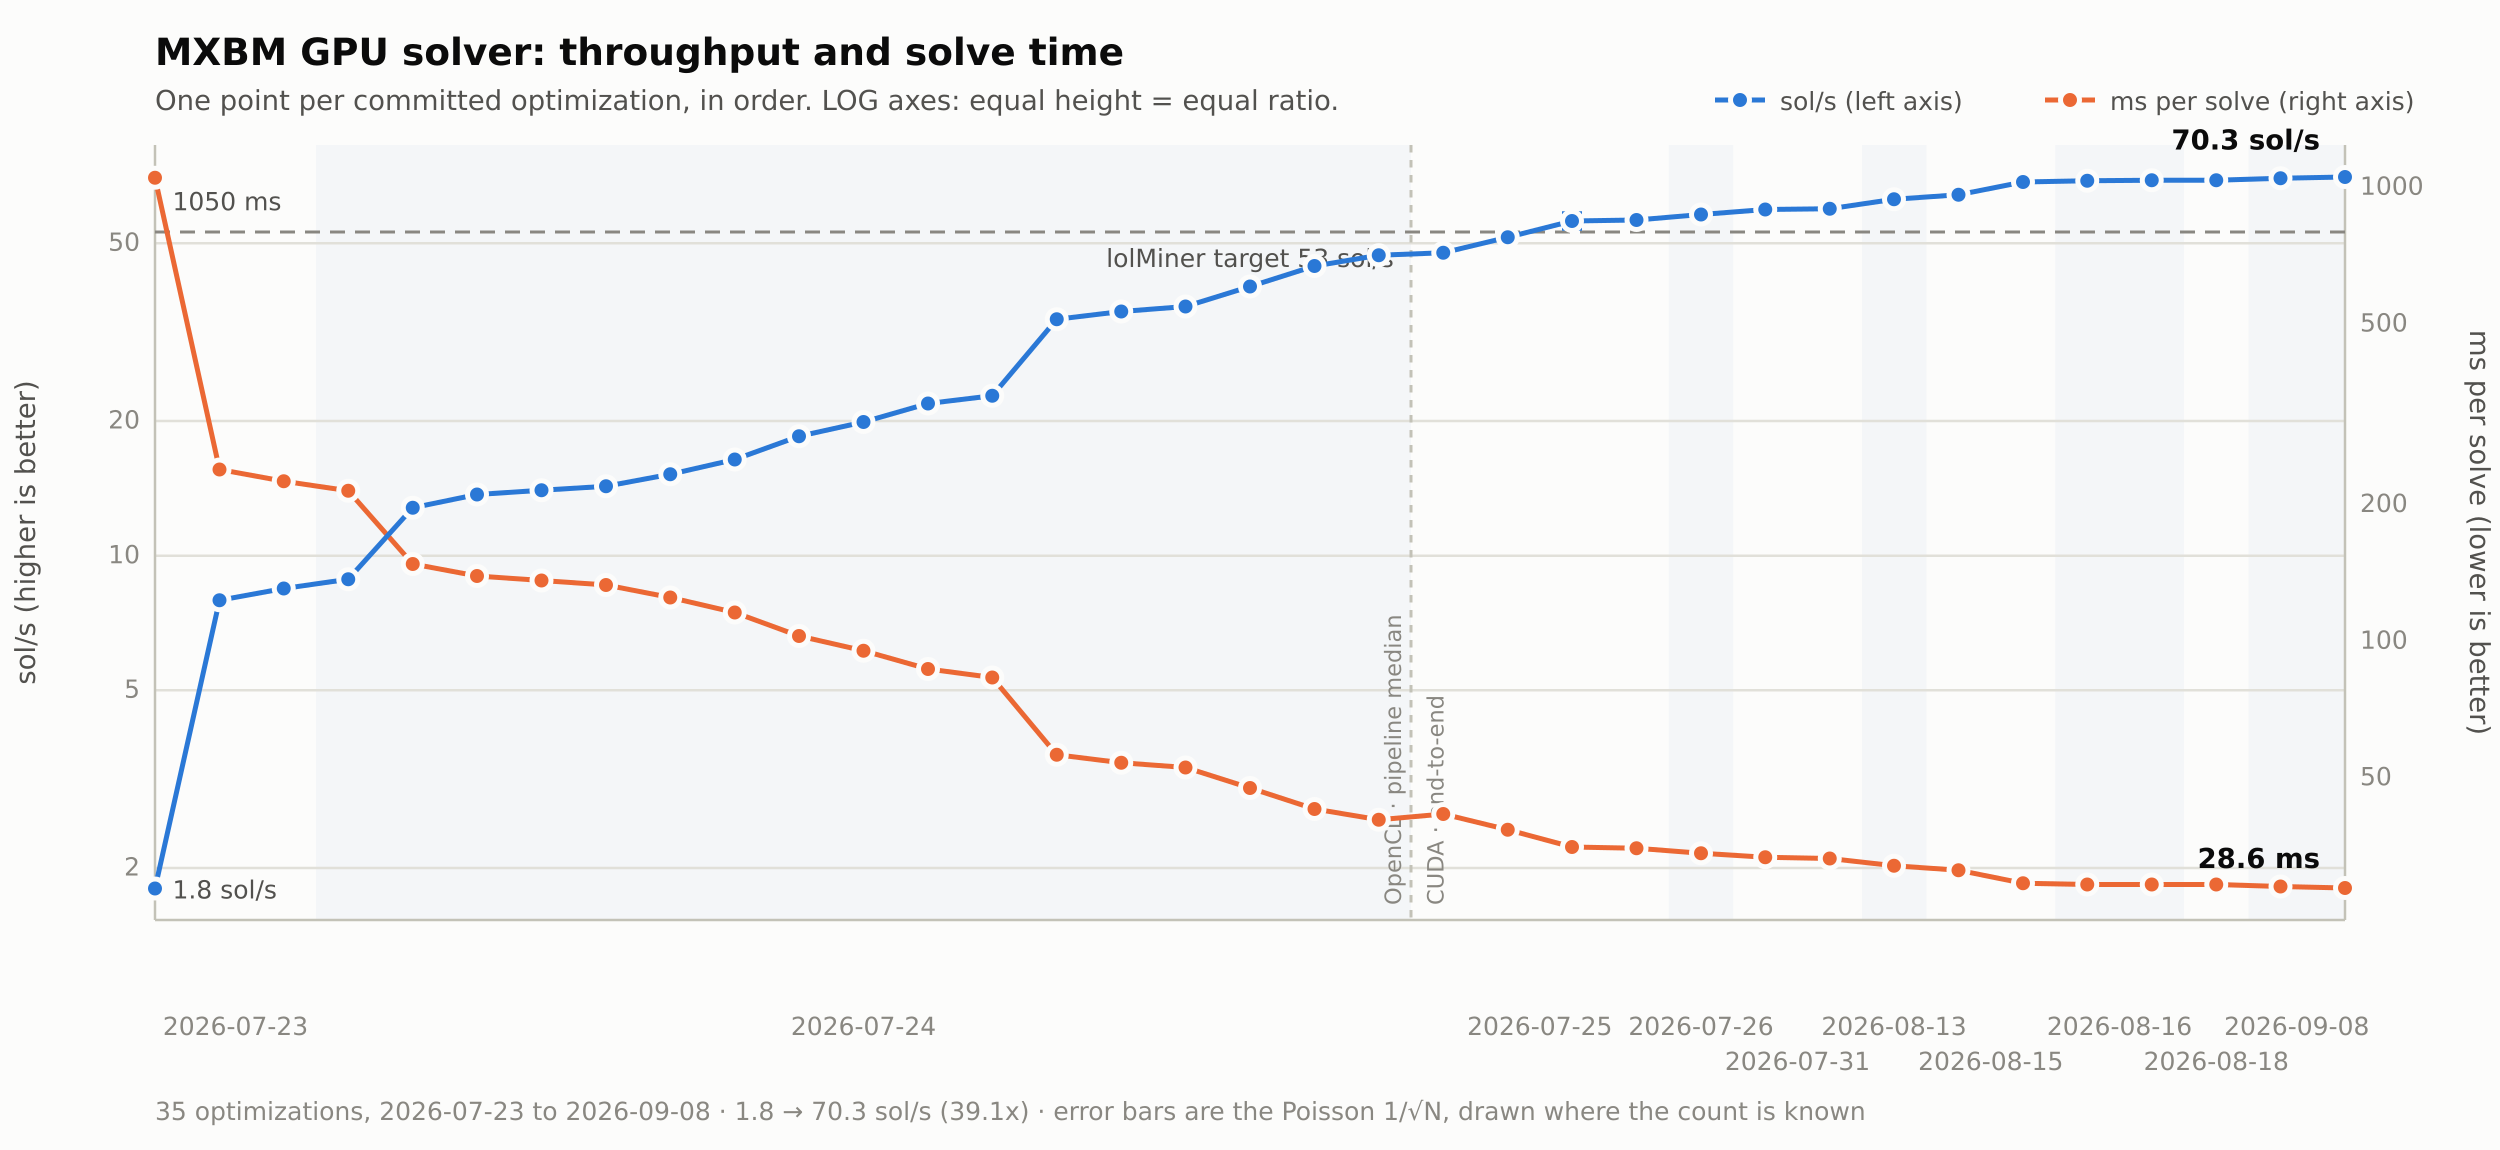
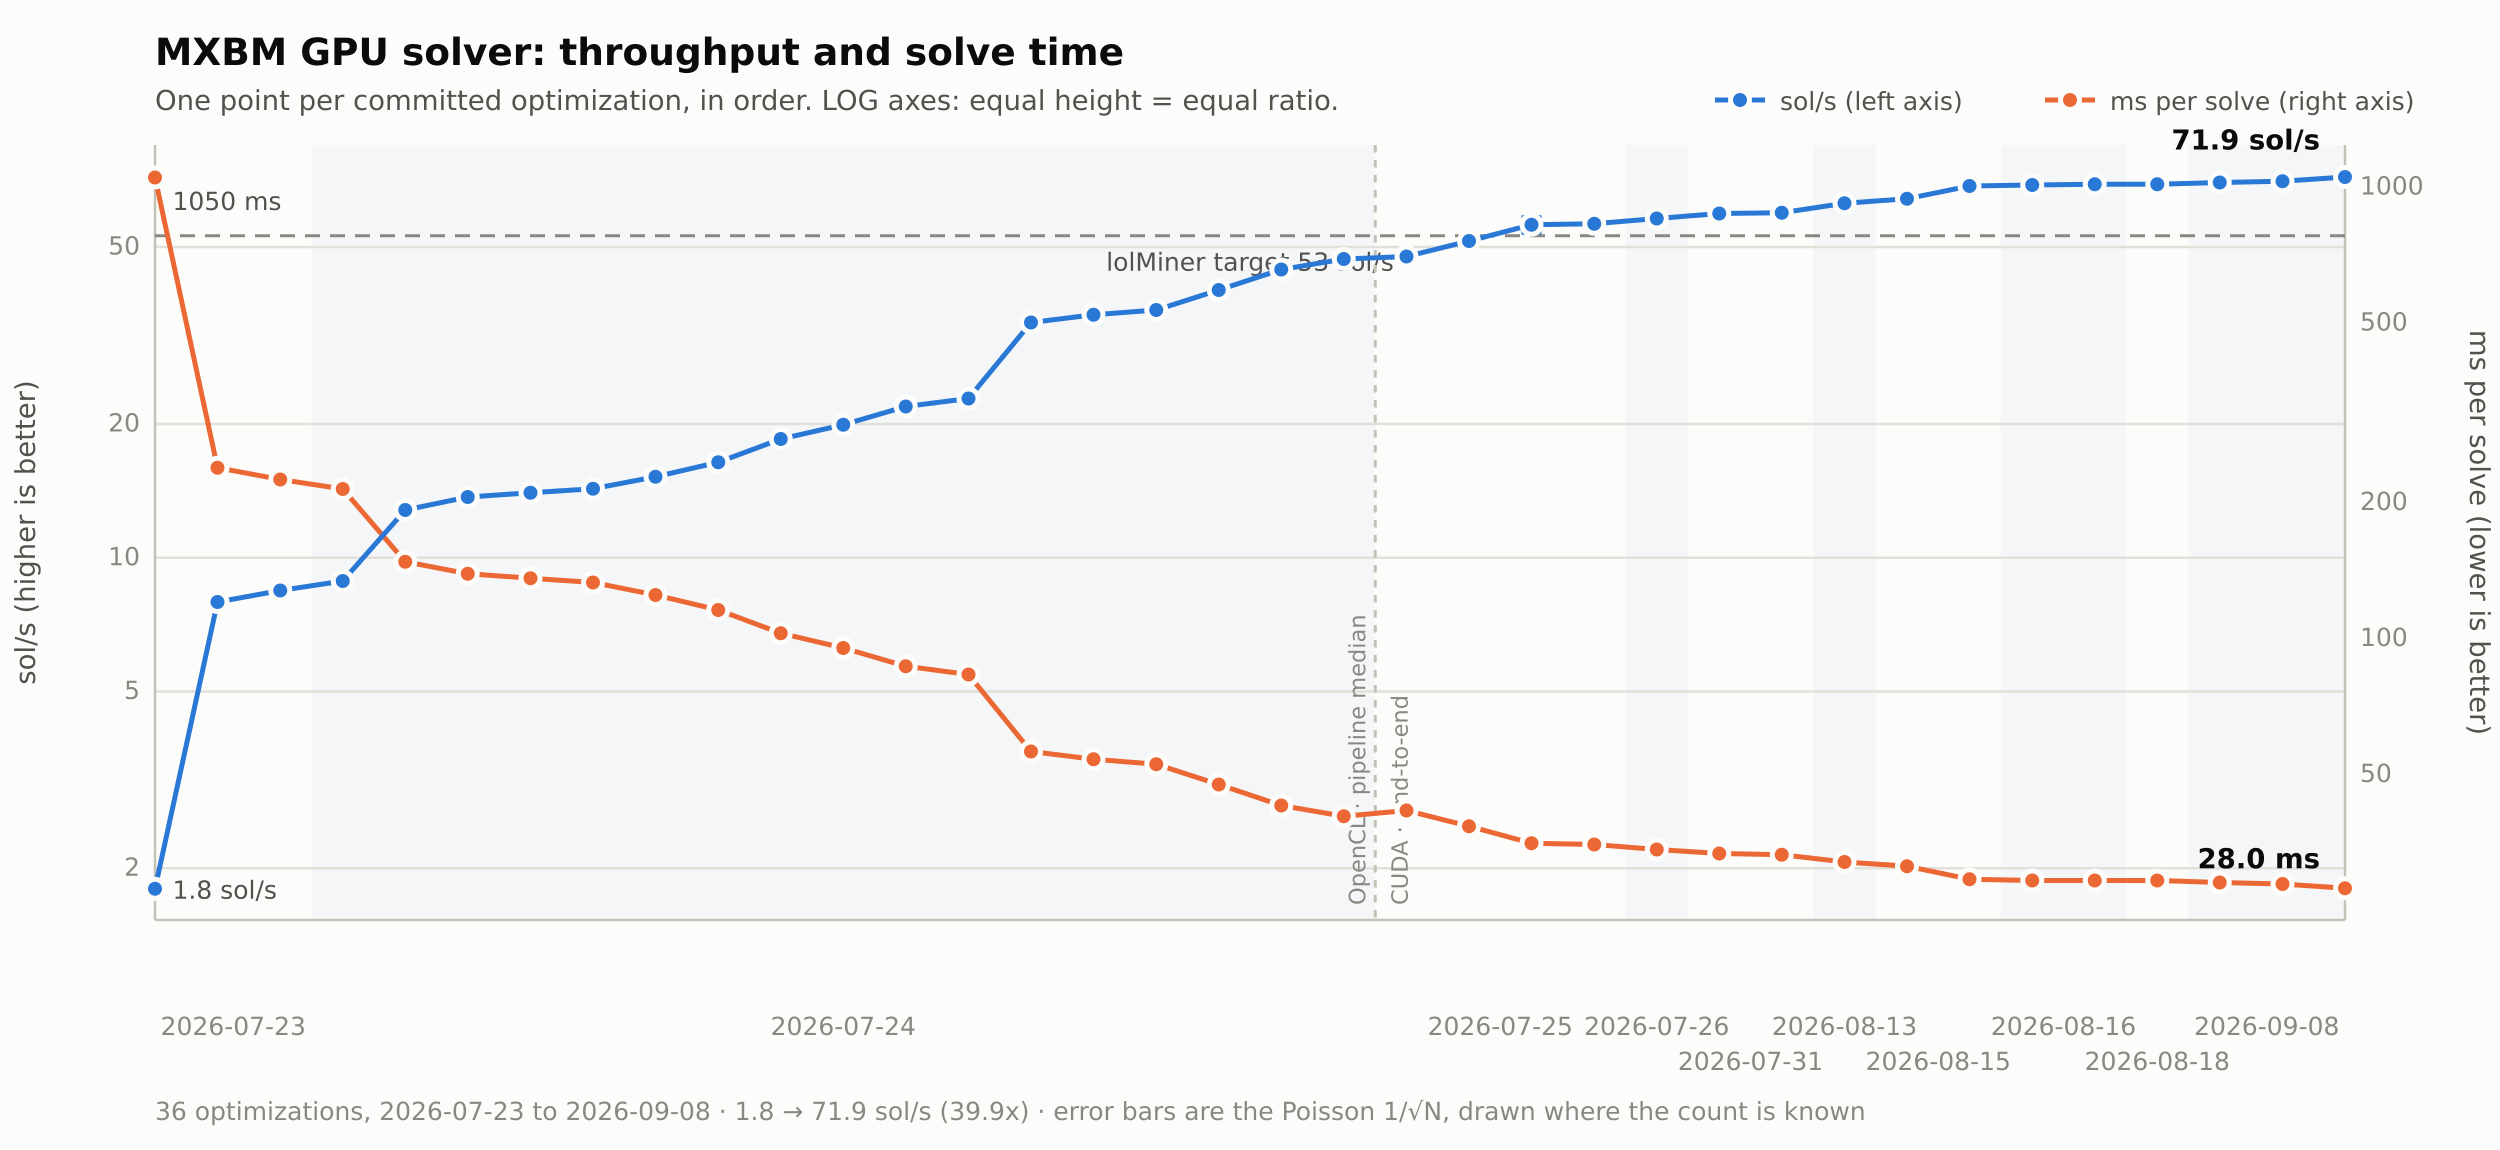
<svg xmlns="http://www.w3.org/2000/svg" width="1000" height="460" viewBox="0 0 1000 460" font-family="DejaVu Sans, Helvetica, Arial, sans-serif">
  <rect width="1000" height="460" fill="#fcfcfb" />
  <text x="62" y="26" font-size="15" font-weight="bold" fill="#0b0b0b">MXBM GPU solver: throughput and solve time</text>
  <text x="62" y="44" font-size="11" fill="#52514e">One point per committed optimization, in order. LOG axes: equal height = equal ratio.</text>
  <line x1="686" y1="40" x2="706" y2="40" stroke="#2a78d6" stroke-width="2" />
  <circle cx="696" cy="40" r="4.8" fill="#fcfcfb" />
  <circle cx="696" cy="40" r="2.8" fill="#2a78d6" />
  <text x="712" y="44" font-size="10" fill="#52514e">sol/s (left axis)</text>
  <line x1="818" y1="40" x2="838" y2="40" stroke="#eb6834" stroke-width="2" />
  <circle cx="828" cy="40" r="4.8" fill="#fcfcfb" />
  <circle cx="828" cy="40" r="2.8" fill="#eb6834" />
  <text x="844" y="44" font-size="10" fill="#52514e">ms per solve (right axis)</text>
-   <text x="94.2" y="414" font-size="10" fill="#898781" text-anchor="middle">2026-07-23</text>
-   <rect x="126.4" y="58" width="438" height="310" fill="#f4f6f8" />
-   <text x="345.4" y="414" font-size="10" fill="#898781" text-anchor="middle">2026-07-24</text>
-   <text x="615.9" y="414" font-size="10" fill="#898781" text-anchor="middle">2026-07-25</text>
-   <rect x="667.5" y="58" width="25.8" height="310" fill="#f4f6f8" />
-   <text x="680.4" y="414" font-size="10" fill="#898781" text-anchor="middle">2026-07-26</text>
-   <text x="719" y="428" font-size="10" fill="#898781" text-anchor="middle">2026-07-31</text>
-   <rect x="744.8" y="58" width="25.8" height="310" fill="#f4f6f8" />
-   <text x="757.6" y="414" font-size="10" fill="#898781" text-anchor="middle">2026-08-13</text>
-   <text x="796.3" y="428" font-size="10" fill="#898781" text-anchor="middle">2026-08-15</text>
-   <rect x="822.1" y="58" width="51.5" height="310" fill="#f4f6f8" />
-   <text x="847.8" y="414" font-size="10" fill="#898781" text-anchor="middle">2026-08-16</text>
-   <text x="886.5" y="428" font-size="10" fill="#898781" text-anchor="middle">2026-08-18</text>
-   <rect x="899.4" y="58" width="38.6" height="310" fill="#f4f6f8" />
-   <text x="918.7" y="414" font-size="10" fill="#898781" text-anchor="middle">2026-09-08</text>
-   <line x1="62" y1="347.2" x2="938" y2="347.2" stroke="#e1e0d9" stroke-width="1" />
-   <text x="56" y="350.2" font-size="10" fill="#898781" text-anchor="end">2</text>
-   <line x1="62" y1="276.1" x2="938" y2="276.1" stroke="#e1e0d9" stroke-width="1" />
-   <text x="56" y="279.1" font-size="10" fill="#898781" text-anchor="end">5</text>
-   <line x1="62" y1="222.3" x2="938" y2="222.3" stroke="#e1e0d9" stroke-width="1" />
-   <text x="56" y="225.3" font-size="10" fill="#898781" text-anchor="end">10</text>
-   <line x1="62" y1="168.4" x2="938" y2="168.4" stroke="#e1e0d9" stroke-width="1" />
-   <text x="56" y="171.4" font-size="10" fill="#898781" text-anchor="end">20</text>
-   <line x1="62" y1="97.3" x2="938" y2="97.3" stroke="#e1e0d9" stroke-width="1" />
-   <text x="56" y="100.3" font-size="10" fill="#898781" text-anchor="end">50</text>
-   <text x="944" y="314.1" font-size="10" fill="#898781" text-anchor="start">50</text>
-   <text x="944" y="259.5" font-size="10" fill="#898781" text-anchor="start">100</text>
-   <text x="944" y="204.8" font-size="10" fill="#898781" text-anchor="start">200</text>
-   <text x="944" y="132.6" font-size="10" fill="#898781" text-anchor="start">500</text>
-   <text x="944" y="77.9" font-size="10" fill="#898781" text-anchor="start">1000</text>
+   <text x="93.3" y="414" font-size="10" fill="#898781" text-anchor="middle">2026-07-23</text>
+   <rect x="124.6" y="58" width="425.5" height="310" fill="#f4f6f8" />
+   <text x="337.3" y="414" font-size="10" fill="#898781" text-anchor="middle">2026-07-24</text>
+   <text x="600.1" y="414" font-size="10" fill="#898781" text-anchor="middle">2026-07-25</text>
+   <rect x="650.2" y="58" width="25.0" height="310" fill="#f4f6f8" />
+   <text x="662.7" y="414" font-size="10" fill="#898781" text-anchor="middle">2026-07-26</text>
+   <text x="700.2" y="428" font-size="10" fill="#898781" text-anchor="middle">2026-07-31</text>
+   <rect x="725.3" y="58" width="25.0" height="310" fill="#f4f6f8" />
+   <text x="737.8" y="414" font-size="10" fill="#898781" text-anchor="middle">2026-08-13</text>
+   <text x="775.3" y="428" font-size="10" fill="#898781" text-anchor="middle">2026-08-15</text>
+   <rect x="800.3" y="58" width="50.1" height="310" fill="#f4f6f8" />
+   <text x="825.4" y="414" font-size="10" fill="#898781" text-anchor="middle">2026-08-16</text>
+   <text x="862.9" y="428" font-size="10" fill="#898781" text-anchor="middle">2026-08-18</text>
+   <rect x="875.4" y="58" width="62.6" height="310" fill="#f4f6f8" />
+   <text x="906.7" y="414" font-size="10" fill="#898781" text-anchor="middle">2026-09-08</text>
+   <line x1="62" y1="347.3" x2="938" y2="347.3" stroke="#e1e0d9" stroke-width="1" />
+   <text x="56" y="350.3" font-size="10" fill="#898781" text-anchor="end">2</text>
+   <line x1="62" y1="276.6" x2="938" y2="276.6" stroke="#e1e0d9" stroke-width="1" />
+   <text x="56" y="279.6" font-size="10" fill="#898781" text-anchor="end">5</text>
+   <line x1="62" y1="223.1" x2="938" y2="223.1" stroke="#e1e0d9" stroke-width="1" />
+   <text x="56" y="226.1" font-size="10" fill="#898781" text-anchor="end">10</text>
+   <line x1="62" y1="169.6" x2="938" y2="169.6" stroke="#e1e0d9" stroke-width="1" />
+   <text x="56" y="172.6" font-size="10" fill="#898781" text-anchor="end">20</text>
+   <line x1="62" y1="98.8" x2="938" y2="98.8" stroke="#e1e0d9" stroke-width="1" />
+   <text x="56" y="101.8" font-size="10" fill="#898781" text-anchor="end">50</text>
+   <text x="944" y="312.8" font-size="10" fill="#898781" text-anchor="start">50</text>
+   <text x="944" y="258.4" font-size="10" fill="#898781" text-anchor="start">100</text>
+   <text x="944" y="204.0" font-size="10" fill="#898781" text-anchor="start">200</text>
+   <text x="944" y="132.2" font-size="10" fill="#898781" text-anchor="start">500</text>
+   <text x="944" y="77.8" font-size="10" fill="#898781" text-anchor="start">1000</text>
  <line x1="62" y1="58" x2="62" y2="368" stroke="#c3c2b7" stroke-width="1" />
  <line x1="938" y1="58" x2="938" y2="368" stroke="#c3c2b7" stroke-width="1" />
  <line x1="62" y1="368" x2="938" y2="368" stroke="#c3c2b7" stroke-width="1" />
  <text x="14" y="213" font-size="11" fill="#52514e" text-anchor="middle" transform="rotate(-90 14 213)">sol/s  (higher is better)</text>
  <text x="988" y="213" font-size="11" fill="#52514e" text-anchor="middle" transform="rotate(90 988 213)">ms per solve  (lower is better)</text>
-   <line x1="62" y1="92.8" x2="938" y2="92.8" stroke="#898781" stroke-width="1.2" stroke-dasharray="6 4" />
-   <text x="500" y="106.8" font-size="10" fill="#52514e" text-anchor="middle">lolMiner target 53 sol/s</text>
-   <line x1="564.4" y1="58" x2="564.4" y2="368" stroke="#c3c2b7" stroke-width="1.2" stroke-dasharray="3 3" />
-   <text x="560.4" y="362" font-size="9" fill="#898781" text-anchor="start" transform="rotate(-90 560.4 362)">OpenCL · pipeline median</text>
-   <text x="577.4" y="362" font-size="9" fill="#898781" text-anchor="start" transform="rotate(-90 577.4 362)">CUDA · end-to-end</text>
-   <line x1="628.8" y1="85.2" x2="628.8" y2="91.6" stroke="#2a78d6" stroke-width="1.4" />
-   <line x1="624.8" y1="85.2" x2="632.8" y2="85.2" stroke="#2a78d6" stroke-width="1.4" />
-   <line x1="624.8" y1="91.6" x2="632.8" y2="91.6" stroke="#2a78d6" stroke-width="1.4" />
-   <line x1="680.4" y1="85.2" x2="680.4" y2="86.3" stroke="#2a78d6" stroke-width="1.4" />
-   <line x1="676.4" y1="85.2" x2="684.4" y2="85.2" stroke="#2a78d6" stroke-width="1.4" />
-   <line x1="676.4" y1="86.3" x2="684.4" y2="86.3" stroke="#2a78d6" stroke-width="1.4" />
-   <line x1="757.6" y1="79.4" x2="757.6" y2="80.1" stroke="#2a78d6" stroke-width="1.4" />
-   <line x1="753.6" y1="79.4" x2="761.6" y2="79.4" stroke="#2a78d6" stroke-width="1.4" />
-   <line x1="753.6" y1="80.1" x2="761.6" y2="80.1" stroke="#2a78d6" stroke-width="1.4" />
-   <line x1="783.4" y1="77.5" x2="783.4" y2="78.3" stroke="#2a78d6" stroke-width="1.4" />
-   <line x1="779.4" y1="77.5" x2="787.4" y2="77.5" stroke="#2a78d6" stroke-width="1.4" />
-   <line x1="779.4" y1="78.3" x2="787.4" y2="78.3" stroke="#2a78d6" stroke-width="1.4" />
-   <line x1="809.2" y1="72.4" x2="809.2" y2="73.1" stroke="#2a78d6" stroke-width="1.4" />
-   <line x1="805.2" y1="72.4" x2="813.2" y2="72.4" stroke="#2a78d6" stroke-width="1.4" />
-   <line x1="805.2" y1="73.1" x2="813.2" y2="73.1" stroke="#2a78d6" stroke-width="1.4" />
-   <line x1="834.9" y1="72.0" x2="834.9" y2="72.6" stroke="#2a78d6" stroke-width="1.4" />
-   <line x1="830.9" y1="72.0" x2="838.9" y2="72.0" stroke="#2a78d6" stroke-width="1.4" />
-   <line x1="830.9" y1="72.6" x2="838.9" y2="72.6" stroke="#2a78d6" stroke-width="1.4" />
-   <line x1="860.7" y1="71.7" x2="860.7" y2="72.4" stroke="#2a78d6" stroke-width="1.4" />
-   <line x1="856.7" y1="71.7" x2="864.7" y2="71.7" stroke="#2a78d6" stroke-width="1.4" />
-   <line x1="856.7" y1="72.4" x2="864.7" y2="72.4" stroke="#2a78d6" stroke-width="1.4" />
-   <line x1="886.5" y1="71.7" x2="886.5" y2="72.4" stroke="#2a78d6" stroke-width="1.4" />
-   <line x1="882.5" y1="71.7" x2="890.5" y2="71.7" stroke="#2a78d6" stroke-width="1.4" />
-   <line x1="882.5" y1="72.4" x2="890.5" y2="72.4" stroke="#2a78d6" stroke-width="1.4" />
-   <polyline points="62,71.1 87.8,187.8 113.5,192.5 139.3,196.3 165.1,225.6 190.8,230.4 216.6,232.2 242.4,234.0 268.1,239.0 293.9,245.0 319.6,254.4 345.4,260.3 371.2,267.6 396.9,271.0 422.7,301.9 448.5,305.1 474.2,307.0 500,315.2 525.8,323.6 551.5,327.9 577.3,325.6 603.1,331.9 628.8,338.8 654.6,339.3 680.4,341.3 706.1,342.9 731.9,343.4 757.6,346.3 783.4,348.1 809.2,353.3 834.9,353.8 860.7,353.8 886.5,353.8 912.2,354.6 938,355.2" fill="none" stroke="#eb6834" stroke-width="2" stroke-linejoin="round" stroke-linecap="round" />
-   <circle cx="62" cy="71.1" r="4.8" fill="#fcfcfb" />
-   <circle cx="62" cy="71.1" r="2.8" fill="#eb6834" />
-   <circle cx="87.8" cy="187.8" r="4.8" fill="#fcfcfb" />
-   <circle cx="87.8" cy="187.8" r="2.8" fill="#eb6834" />
-   <circle cx="113.5" cy="192.5" r="4.8" fill="#fcfcfb" />
-   <circle cx="113.5" cy="192.5" r="2.8" fill="#eb6834" />
-   <circle cx="139.3" cy="196.3" r="4.8" fill="#fcfcfb" />
-   <circle cx="139.3" cy="196.3" r="2.8" fill="#eb6834" />
-   <circle cx="165.1" cy="225.6" r="4.8" fill="#fcfcfb" />
-   <circle cx="165.1" cy="225.6" r="2.8" fill="#eb6834" />
-   <circle cx="190.8" cy="230.4" r="4.8" fill="#fcfcfb" />
-   <circle cx="190.8" cy="230.4" r="2.8" fill="#eb6834" />
-   <circle cx="216.6" cy="232.2" r="4.8" fill="#fcfcfb" />
-   <circle cx="216.6" cy="232.2" r="2.8" fill="#eb6834" />
-   <circle cx="242.4" cy="234.0" r="4.8" fill="#fcfcfb" />
-   <circle cx="242.4" cy="234.0" r="2.8" fill="#eb6834" />
-   <circle cx="268.1" cy="239.0" r="4.8" fill="#fcfcfb" />
-   <circle cx="268.1" cy="239.0" r="2.8" fill="#eb6834" />
-   <circle cx="293.9" cy="245.0" r="4.8" fill="#fcfcfb" />
-   <circle cx="293.9" cy="245.0" r="2.8" fill="#eb6834" />
-   <circle cx="319.6" cy="254.4" r="4.8" fill="#fcfcfb" />
-   <circle cx="319.6" cy="254.4" r="2.8" fill="#eb6834" />
-   <circle cx="345.4" cy="260.3" r="4.8" fill="#fcfcfb" />
-   <circle cx="345.4" cy="260.3" r="2.8" fill="#eb6834" />
-   <circle cx="371.2" cy="267.6" r="4.8" fill="#fcfcfb" />
-   <circle cx="371.2" cy="267.6" r="2.8" fill="#eb6834" />
-   <circle cx="396.9" cy="271.0" r="4.8" fill="#fcfcfb" />
-   <circle cx="396.9" cy="271.0" r="2.8" fill="#eb6834" />
-   <circle cx="422.7" cy="301.9" r="4.8" fill="#fcfcfb" />
-   <circle cx="422.7" cy="301.9" r="2.8" fill="#eb6834" />
-   <circle cx="448.5" cy="305.1" r="4.8" fill="#fcfcfb" />
-   <circle cx="448.5" cy="305.1" r="2.8" fill="#eb6834" />
-   <circle cx="474.2" cy="307.0" r="4.8" fill="#fcfcfb" />
-   <circle cx="474.2" cy="307.0" r="2.8" fill="#eb6834" />
-   <circle cx="500" cy="315.2" r="4.8" fill="#fcfcfb" />
-   <circle cx="500" cy="315.2" r="2.8" fill="#eb6834" />
-   <circle cx="525.8" cy="323.6" r="4.8" fill="#fcfcfb" />
-   <circle cx="525.8" cy="323.6" r="2.8" fill="#eb6834" />
-   <circle cx="551.5" cy="327.9" r="4.8" fill="#fcfcfb" />
-   <circle cx="551.5" cy="327.9" r="2.8" fill="#eb6834" />
-   <circle cx="577.3" cy="325.6" r="4.8" fill="#fcfcfb" />
-   <circle cx="577.3" cy="325.6" r="2.8" fill="#eb6834" />
-   <circle cx="603.1" cy="331.9" r="4.8" fill="#fcfcfb" />
-   <circle cx="603.1" cy="331.9" r="2.8" fill="#eb6834" />
-   <circle cx="628.8" cy="338.8" r="4.8" fill="#fcfcfb" />
-   <circle cx="628.8" cy="338.8" r="2.8" fill="#eb6834" />
-   <circle cx="654.6" cy="339.3" r="4.8" fill="#fcfcfb" />
-   <circle cx="654.6" cy="339.3" r="2.8" fill="#eb6834" />
-   <circle cx="680.4" cy="341.3" r="4.8" fill="#fcfcfb" />
-   <circle cx="680.4" cy="341.3" r="2.8" fill="#eb6834" />
-   <circle cx="706.1" cy="342.9" r="4.8" fill="#fcfcfb" />
-   <circle cx="706.1" cy="342.9" r="2.8" fill="#eb6834" />
-   <circle cx="731.9" cy="343.4" r="4.8" fill="#fcfcfb" />
-   <circle cx="731.9" cy="343.4" r="2.8" fill="#eb6834" />
-   <circle cx="757.6" cy="346.3" r="4.8" fill="#fcfcfb" />
-   <circle cx="757.6" cy="346.3" r="2.8" fill="#eb6834" />
-   <circle cx="783.4" cy="348.1" r="4.8" fill="#fcfcfb" />
-   <circle cx="783.4" cy="348.1" r="2.8" fill="#eb6834" />
-   <circle cx="809.2" cy="353.3" r="4.8" fill="#fcfcfb" />
-   <circle cx="809.2" cy="353.3" r="2.8" fill="#eb6834" />
-   <circle cx="834.9" cy="353.8" r="4.8" fill="#fcfcfb" />
-   <circle cx="834.9" cy="353.8" r="2.8" fill="#eb6834" />
-   <circle cx="860.7" cy="353.8" r="4.8" fill="#fcfcfb" />
-   <circle cx="860.7" cy="353.8" r="2.8" fill="#eb6834" />
-   <circle cx="886.5" cy="353.8" r="4.8" fill="#fcfcfb" />
-   <circle cx="886.5" cy="353.8" r="2.8" fill="#eb6834" />
-   <circle cx="912.2" cy="354.6" r="4.8" fill="#fcfcfb" />
-   <circle cx="912.2" cy="354.6" r="2.8" fill="#eb6834" />
-   <circle cx="938" cy="355.2" r="4.8" fill="#fcfcfb" />
-   <circle cx="938" cy="355.2" r="2.8" fill="#eb6834" />
-   <polyline points="62,355.4 87.8,240.1 113.5,235.4 139.3,231.7 165.1,203.1 190.8,197.8 216.6,196.1 242.4,194.5 268.1,189.7 293.9,183.8 319.6,174.5 345.4,168.8 371.2,161.4 396.9,158.3 422.7,127.7 448.5,124.6 474.2,122.6 500,114.6 525.8,106.4 551.5,102.1 577.3,101.1 603.1,94.9 628.8,88.4 654.6,88.0 680.4,85.8 706.1,83.8 731.9,83.5 757.6,79.7 783.4,77.9 809.2,72.8 834.9,72.3 860.7,72.1 886.5,72.1 912.2,71.3 938,70.8" fill="none" stroke="#2a78d6" stroke-width="2" stroke-linejoin="round" stroke-linecap="round" />
-   <circle cx="62" cy="355.4" r="4.8" fill="#fcfcfb" />
-   <circle cx="62" cy="355.4" r="2.8" fill="#2a78d6" />
-   <circle cx="87.8" cy="240.1" r="4.8" fill="#fcfcfb" />
-   <circle cx="87.8" cy="240.1" r="2.8" fill="#2a78d6" />
-   <circle cx="113.5" cy="235.4" r="4.8" fill="#fcfcfb" />
-   <circle cx="113.5" cy="235.4" r="2.8" fill="#2a78d6" />
-   <circle cx="139.3" cy="231.7" r="4.8" fill="#fcfcfb" />
-   <circle cx="139.3" cy="231.7" r="2.8" fill="#2a78d6" />
-   <circle cx="165.1" cy="203.1" r="4.8" fill="#fcfcfb" />
-   <circle cx="165.1" cy="203.1" r="2.8" fill="#2a78d6" />
-   <circle cx="190.8" cy="197.8" r="4.8" fill="#fcfcfb" />
-   <circle cx="190.8" cy="197.8" r="2.8" fill="#2a78d6" />
-   <circle cx="216.6" cy="196.1" r="4.8" fill="#fcfcfb" />
-   <circle cx="216.6" cy="196.1" r="2.8" fill="#2a78d6" />
-   <circle cx="242.4" cy="194.5" r="4.8" fill="#fcfcfb" />
-   <circle cx="242.4" cy="194.5" r="2.8" fill="#2a78d6" />
-   <circle cx="268.1" cy="189.7" r="4.8" fill="#fcfcfb" />
-   <circle cx="268.1" cy="189.7" r="2.8" fill="#2a78d6" />
-   <circle cx="293.9" cy="183.8" r="4.8" fill="#fcfcfb" />
-   <circle cx="293.9" cy="183.8" r="2.8" fill="#2a78d6" />
-   <circle cx="319.6" cy="174.5" r="4.8" fill="#fcfcfb" />
-   <circle cx="319.6" cy="174.5" r="2.8" fill="#2a78d6" />
-   <circle cx="345.4" cy="168.8" r="4.8" fill="#fcfcfb" />
-   <circle cx="345.4" cy="168.8" r="2.8" fill="#2a78d6" />
-   <circle cx="371.2" cy="161.4" r="4.8" fill="#fcfcfb" />
-   <circle cx="371.2" cy="161.4" r="2.8" fill="#2a78d6" />
-   <circle cx="396.9" cy="158.3" r="4.8" fill="#fcfcfb" />
-   <circle cx="396.9" cy="158.3" r="2.8" fill="#2a78d6" />
-   <circle cx="422.7" cy="127.7" r="4.8" fill="#fcfcfb" />
-   <circle cx="422.7" cy="127.7" r="2.8" fill="#2a78d6" />
-   <circle cx="448.5" cy="124.6" r="4.8" fill="#fcfcfb" />
-   <circle cx="448.5" cy="124.6" r="2.8" fill="#2a78d6" />
-   <circle cx="474.2" cy="122.6" r="4.8" fill="#fcfcfb" />
-   <circle cx="474.2" cy="122.6" r="2.8" fill="#2a78d6" />
-   <circle cx="500" cy="114.6" r="4.8" fill="#fcfcfb" />
-   <circle cx="500" cy="114.6" r="2.8" fill="#2a78d6" />
-   <circle cx="525.8" cy="106.4" r="4.8" fill="#fcfcfb" />
-   <circle cx="525.8" cy="106.4" r="2.8" fill="#2a78d6" />
-   <circle cx="551.5" cy="102.1" r="4.8" fill="#fcfcfb" />
-   <circle cx="551.5" cy="102.1" r="2.8" fill="#2a78d6" />
-   <circle cx="577.3" cy="101.1" r="4.8" fill="#fcfcfb" />
-   <circle cx="577.3" cy="101.1" r="2.8" fill="#2a78d6" />
-   <circle cx="603.1" cy="94.9" r="4.8" fill="#fcfcfb" />
-   <circle cx="603.1" cy="94.9" r="2.8" fill="#2a78d6" />
-   <circle cx="628.8" cy="88.4" r="4.8" fill="#fcfcfb" />
-   <circle cx="628.8" cy="88.4" r="2.8" fill="#2a78d6" />
-   <circle cx="654.6" cy="88.0" r="4.8" fill="#fcfcfb" />
-   <circle cx="654.6" cy="88.0" r="2.8" fill="#2a78d6" />
-   <circle cx="680.4" cy="85.8" r="4.8" fill="#fcfcfb" />
-   <circle cx="680.4" cy="85.8" r="2.8" fill="#2a78d6" />
-   <circle cx="706.1" cy="83.8" r="4.8" fill="#fcfcfb" />
-   <circle cx="706.1" cy="83.8" r="2.8" fill="#2a78d6" />
-   <circle cx="731.9" cy="83.5" r="4.8" fill="#fcfcfb" />
-   <circle cx="731.9" cy="83.5" r="2.8" fill="#2a78d6" />
-   <circle cx="757.6" cy="79.7" r="4.8" fill="#fcfcfb" />
-   <circle cx="757.6" cy="79.7" r="2.8" fill="#2a78d6" />
-   <circle cx="783.4" cy="77.9" r="4.8" fill="#fcfcfb" />
-   <circle cx="783.4" cy="77.9" r="2.8" fill="#2a78d6" />
-   <circle cx="809.2" cy="72.8" r="4.8" fill="#fcfcfb" />
-   <circle cx="809.2" cy="72.8" r="2.8" fill="#2a78d6" />
-   <circle cx="834.9" cy="72.3" r="4.8" fill="#fcfcfb" />
-   <circle cx="834.9" cy="72.3" r="2.8" fill="#2a78d6" />
-   <circle cx="860.7" cy="72.1" r="4.8" fill="#fcfcfb" />
-   <circle cx="860.7" cy="72.1" r="2.8" fill="#2a78d6" />
-   <circle cx="886.5" cy="72.1" r="4.8" fill="#fcfcfb" />
-   <circle cx="886.5" cy="72.1" r="2.8" fill="#2a78d6" />
-   <circle cx="912.2" cy="71.3" r="4.8" fill="#fcfcfb" />
-   <circle cx="912.2" cy="71.3" r="2.8" fill="#2a78d6" />
+   <line x1="62" y1="94.3" x2="938" y2="94.3" stroke="#898781" stroke-width="1.2" stroke-dasharray="6 4" />
+   <text x="500" y="108.3" font-size="10" fill="#52514e" text-anchor="middle">lolMiner target 53 sol/s</text>
+   <line x1="550.1" y1="58" x2="550.1" y2="368" stroke="#c3c2b7" stroke-width="1.2" stroke-dasharray="3 3" />
+   <text x="546.1" y="362" font-size="9" fill="#898781" text-anchor="start" transform="rotate(-90 546.1 362)">OpenCL · pipeline median</text>
+   <text x="563.1" y="362" font-size="9" fill="#898781" text-anchor="start" transform="rotate(-90 563.1 362)">CUDA · end-to-end</text>
+   <line x1="612.6" y1="86.8" x2="612.6" y2="93.2" stroke="#2a78d6" stroke-width="1.4" />
+   <line x1="608.6" y1="86.8" x2="616.6" y2="86.8" stroke="#2a78d6" stroke-width="1.4" />
+   <line x1="608.6" y1="93.2" x2="616.6" y2="93.2" stroke="#2a78d6" stroke-width="1.4" />
+   <line x1="662.7" y1="86.8" x2="662.7" y2="87.9" stroke="#2a78d6" stroke-width="1.4" />
+   <line x1="658.7" y1="86.8" x2="666.7" y2="86.8" stroke="#2a78d6" stroke-width="1.4" />
+   <line x1="658.7" y1="87.9" x2="666.7" y2="87.9" stroke="#2a78d6" stroke-width="1.4" />
+   <line x1="737.8" y1="81.0" x2="737.8" y2="81.7" stroke="#2a78d6" stroke-width="1.4" />
+   <line x1="733.8" y1="81.0" x2="741.8" y2="81.0" stroke="#2a78d6" stroke-width="1.4" />
+   <line x1="733.8" y1="81.7" x2="741.8" y2="81.7" stroke="#2a78d6" stroke-width="1.4" />
+   <line x1="762.8" y1="79.2" x2="762.8" y2="79.9" stroke="#2a78d6" stroke-width="1.4" />
+   <line x1="758.8" y1="79.2" x2="766.8" y2="79.2" stroke="#2a78d6" stroke-width="1.4" />
+   <line x1="758.8" y1="79.9" x2="766.8" y2="79.9" stroke="#2a78d6" stroke-width="1.4" />
+   <line x1="787.8" y1="74.1" x2="787.8" y2="74.7" stroke="#2a78d6" stroke-width="1.4" />
+   <line x1="783.8" y1="74.1" x2="791.8" y2="74.1" stroke="#2a78d6" stroke-width="1.4" />
+   <line x1="783.8" y1="74.7" x2="791.8" y2="74.7" stroke="#2a78d6" stroke-width="1.4" />
+   <line x1="812.9" y1="73.6" x2="812.9" y2="74.3" stroke="#2a78d6" stroke-width="1.4" />
+   <line x1="808.9" y1="73.6" x2="816.9" y2="73.6" stroke="#2a78d6" stroke-width="1.4" />
+   <line x1="808.9" y1="74.3" x2="816.9" y2="74.3" stroke="#2a78d6" stroke-width="1.4" />
+   <line x1="837.9" y1="73.4" x2="837.9" y2="74.1" stroke="#2a78d6" stroke-width="1.4" />
+   <line x1="833.9" y1="73.4" x2="841.9" y2="73.4" stroke="#2a78d6" stroke-width="1.4" />
+   <line x1="833.9" y1="74.1" x2="841.9" y2="74.1" stroke="#2a78d6" stroke-width="1.4" />
+   <line x1="862.9" y1="73.4" x2="862.9" y2="74.1" stroke="#2a78d6" stroke-width="1.4" />
+   <line x1="858.9" y1="73.4" x2="866.9" y2="73.4" stroke="#2a78d6" stroke-width="1.4" />
+   <line x1="858.9" y1="74.1" x2="866.9" y2="74.1" stroke="#2a78d6" stroke-width="1.4" />
+   <polyline points="62,71.0 87.0,187.1 112.1,191.8 137.1,195.6 162.1,224.7 187.1,229.5 212.2,231.3 237.2,233.0 262.2,238.0 287.3,244.0 312.3,253.3 337.3,259.2 362.3,266.5 387.4,269.8 412.4,300.6 437.4,303.7 462.5,305.7 487.5,313.8 512.5,322.2 537.5,326.5 562.6,324.2 587.6,330.5 612.6,337.3 637.7,337.8 662.7,339.8 687.7,341.4 712.7,341.9 737.8,344.8 762.8,346.5 787.8,351.7 812.9,352.2 837.9,352.2 862.9,352.2 887.9,353.0 913.0,353.6 938,355.3" fill="none" stroke="#eb6834" stroke-width="2" stroke-linejoin="round" stroke-linecap="round" />
+   <circle cx="62" cy="71.0" r="4.8" fill="#fcfcfb" />
+   <circle cx="62" cy="71.0" r="2.8" fill="#eb6834" />
+   <circle cx="87.0" cy="187.1" r="4.8" fill="#fcfcfb" />
+   <circle cx="87.0" cy="187.1" r="2.8" fill="#eb6834" />
+   <circle cx="112.1" cy="191.8" r="4.8" fill="#fcfcfb" />
+   <circle cx="112.1" cy="191.8" r="2.8" fill="#eb6834" />
+   <circle cx="137.1" cy="195.6" r="4.8" fill="#fcfcfb" />
+   <circle cx="137.1" cy="195.6" r="2.8" fill="#eb6834" />
+   <circle cx="162.1" cy="224.7" r="4.8" fill="#fcfcfb" />
+   <circle cx="162.1" cy="224.7" r="2.8" fill="#eb6834" />
+   <circle cx="187.1" cy="229.5" r="4.8" fill="#fcfcfb" />
+   <circle cx="187.1" cy="229.5" r="2.8" fill="#eb6834" />
+   <circle cx="212.2" cy="231.3" r="4.8" fill="#fcfcfb" />
+   <circle cx="212.2" cy="231.3" r="2.8" fill="#eb6834" />
+   <circle cx="237.2" cy="233.0" r="4.8" fill="#fcfcfb" />
+   <circle cx="237.2" cy="233.0" r="2.8" fill="#eb6834" />
+   <circle cx="262.2" cy="238.0" r="4.8" fill="#fcfcfb" />
+   <circle cx="262.2" cy="238.0" r="2.8" fill="#eb6834" />
+   <circle cx="287.3" cy="244.0" r="4.8" fill="#fcfcfb" />
+   <circle cx="287.3" cy="244.0" r="2.8" fill="#eb6834" />
+   <circle cx="312.3" cy="253.3" r="4.8" fill="#fcfcfb" />
+   <circle cx="312.3" cy="253.3" r="2.8" fill="#eb6834" />
+   <circle cx="337.3" cy="259.2" r="4.8" fill="#fcfcfb" />
+   <circle cx="337.3" cy="259.2" r="2.8" fill="#eb6834" />
+   <circle cx="362.3" cy="266.5" r="4.8" fill="#fcfcfb" />
+   <circle cx="362.3" cy="266.5" r="2.8" fill="#eb6834" />
+   <circle cx="387.4" cy="269.8" r="4.8" fill="#fcfcfb" />
+   <circle cx="387.4" cy="269.8" r="2.8" fill="#eb6834" />
+   <circle cx="412.4" cy="300.6" r="4.8" fill="#fcfcfb" />
+   <circle cx="412.4" cy="300.6" r="2.8" fill="#eb6834" />
+   <circle cx="437.4" cy="303.7" r="4.8" fill="#fcfcfb" />
+   <circle cx="437.4" cy="303.7" r="2.8" fill="#eb6834" />
+   <circle cx="462.5" cy="305.7" r="4.8" fill="#fcfcfb" />
+   <circle cx="462.5" cy="305.7" r="2.8" fill="#eb6834" />
+   <circle cx="487.5" cy="313.8" r="4.8" fill="#fcfcfb" />
+   <circle cx="487.5" cy="313.8" r="2.8" fill="#eb6834" />
+   <circle cx="512.5" cy="322.2" r="4.8" fill="#fcfcfb" />
+   <circle cx="512.5" cy="322.2" r="2.8" fill="#eb6834" />
+   <circle cx="537.5" cy="326.5" r="4.8" fill="#fcfcfb" />
+   <circle cx="537.5" cy="326.5" r="2.8" fill="#eb6834" />
+   <circle cx="562.6" cy="324.2" r="4.8" fill="#fcfcfb" />
+   <circle cx="562.6" cy="324.2" r="2.8" fill="#eb6834" />
+   <circle cx="587.6" cy="330.5" r="4.8" fill="#fcfcfb" />
+   <circle cx="587.6" cy="330.5" r="2.8" fill="#eb6834" />
+   <circle cx="612.6" cy="337.3" r="4.8" fill="#fcfcfb" />
+   <circle cx="612.6" cy="337.3" r="2.8" fill="#eb6834" />
+   <circle cx="637.7" cy="337.8" r="4.8" fill="#fcfcfb" />
+   <circle cx="637.7" cy="337.8" r="2.8" fill="#eb6834" />
+   <circle cx="662.7" cy="339.8" r="4.8" fill="#fcfcfb" />
+   <circle cx="662.7" cy="339.8" r="2.8" fill="#eb6834" />
+   <circle cx="687.7" cy="341.4" r="4.8" fill="#fcfcfb" />
+   <circle cx="687.7" cy="341.4" r="2.8" fill="#eb6834" />
+   <circle cx="712.7" cy="341.9" r="4.8" fill="#fcfcfb" />
+   <circle cx="712.7" cy="341.9" r="2.8" fill="#eb6834" />
+   <circle cx="737.8" cy="344.8" r="4.8" fill="#fcfcfb" />
+   <circle cx="737.8" cy="344.8" r="2.8" fill="#eb6834" />
+   <circle cx="762.8" cy="346.5" r="4.8" fill="#fcfcfb" />
+   <circle cx="762.8" cy="346.5" r="2.8" fill="#eb6834" />
+   <circle cx="787.8" cy="351.7" r="4.8" fill="#fcfcfb" />
+   <circle cx="787.8" cy="351.7" r="2.8" fill="#eb6834" />
+   <circle cx="812.9" cy="352.2" r="4.8" fill="#fcfcfb" />
+   <circle cx="812.9" cy="352.2" r="2.8" fill="#eb6834" />
+   <circle cx="837.9" cy="352.2" r="4.8" fill="#fcfcfb" />
+   <circle cx="837.9" cy="352.2" r="2.8" fill="#eb6834" />
+   <circle cx="862.9" cy="352.2" r="4.8" fill="#fcfcfb" />
+   <circle cx="862.9" cy="352.2" r="2.8" fill="#eb6834" />
+   <circle cx="887.9" cy="353.0" r="4.8" fill="#fcfcfb" />
+   <circle cx="887.9" cy="353.0" r="2.8" fill="#eb6834" />
+   <circle cx="913.0" cy="353.6" r="4.8" fill="#fcfcfb" />
+   <circle cx="913.0" cy="353.6" r="2.8" fill="#eb6834" />
+   <circle cx="938" cy="355.3" r="4.8" fill="#fcfcfb" />
+   <circle cx="938" cy="355.3" r="2.8" fill="#eb6834" />
+   <polyline points="62,355.5 87.0,240.8 112.1,236.2 137.1,232.4 162.1,204.0 187.1,198.8 212.2,197.1 237.2,195.5 262.2,190.7 287.3,184.9 312.3,175.6 337.3,169.9 362.3,162.6 387.4,159.4 412.4,129.0 437.4,125.9 462.5,124.0 487.5,116.0 512.5,107.8 537.5,103.6 562.6,102.6 587.6,96.4 612.6,89.9 637.7,89.5 662.7,87.4 687.7,85.4 712.7,85.1 737.8,81.3 762.8,79.5 787.8,74.4 812.9,74.0 837.9,73.7 862.9,73.7 887.9,73.0 913.0,72.5 938,70.8" fill="none" stroke="#2a78d6" stroke-width="2" stroke-linejoin="round" stroke-linecap="round" />
+   <circle cx="62" cy="355.5" r="4.8" fill="#fcfcfb" />
+   <circle cx="62" cy="355.5" r="2.8" fill="#2a78d6" />
+   <circle cx="87.0" cy="240.8" r="4.8" fill="#fcfcfb" />
+   <circle cx="87.0" cy="240.8" r="2.8" fill="#2a78d6" />
+   <circle cx="112.1" cy="236.2" r="4.8" fill="#fcfcfb" />
+   <circle cx="112.1" cy="236.2" r="2.8" fill="#2a78d6" />
+   <circle cx="137.1" cy="232.4" r="4.8" fill="#fcfcfb" />
+   <circle cx="137.1" cy="232.4" r="2.8" fill="#2a78d6" />
+   <circle cx="162.1" cy="204.0" r="4.8" fill="#fcfcfb" />
+   <circle cx="162.1" cy="204.0" r="2.8" fill="#2a78d6" />
+   <circle cx="187.1" cy="198.8" r="4.8" fill="#fcfcfb" />
+   <circle cx="187.1" cy="198.8" r="2.8" fill="#2a78d6" />
+   <circle cx="212.2" cy="197.1" r="4.8" fill="#fcfcfb" />
+   <circle cx="212.2" cy="197.1" r="2.8" fill="#2a78d6" />
+   <circle cx="237.2" cy="195.5" r="4.8" fill="#fcfcfb" />
+   <circle cx="237.2" cy="195.5" r="2.8" fill="#2a78d6" />
+   <circle cx="262.2" cy="190.7" r="4.8" fill="#fcfcfb" />
+   <circle cx="262.2" cy="190.7" r="2.8" fill="#2a78d6" />
+   <circle cx="287.3" cy="184.9" r="4.8" fill="#fcfcfb" />
+   <circle cx="287.3" cy="184.9" r="2.8" fill="#2a78d6" />
+   <circle cx="312.3" cy="175.6" r="4.8" fill="#fcfcfb" />
+   <circle cx="312.3" cy="175.6" r="2.8" fill="#2a78d6" />
+   <circle cx="337.3" cy="169.9" r="4.8" fill="#fcfcfb" />
+   <circle cx="337.3" cy="169.9" r="2.8" fill="#2a78d6" />
+   <circle cx="362.3" cy="162.6" r="4.8" fill="#fcfcfb" />
+   <circle cx="362.3" cy="162.6" r="2.8" fill="#2a78d6" />
+   <circle cx="387.4" cy="159.4" r="4.8" fill="#fcfcfb" />
+   <circle cx="387.4" cy="159.4" r="2.8" fill="#2a78d6" />
+   <circle cx="412.4" cy="129.0" r="4.8" fill="#fcfcfb" />
+   <circle cx="412.4" cy="129.0" r="2.8" fill="#2a78d6" />
+   <circle cx="437.4" cy="125.9" r="4.8" fill="#fcfcfb" />
+   <circle cx="437.4" cy="125.9" r="2.8" fill="#2a78d6" />
+   <circle cx="462.5" cy="124.0" r="4.8" fill="#fcfcfb" />
+   <circle cx="462.5" cy="124.0" r="2.8" fill="#2a78d6" />
+   <circle cx="487.5" cy="116.0" r="4.8" fill="#fcfcfb" />
+   <circle cx="487.5" cy="116.0" r="2.8" fill="#2a78d6" />
+   <circle cx="512.5" cy="107.8" r="4.8" fill="#fcfcfb" />
+   <circle cx="512.5" cy="107.8" r="2.8" fill="#2a78d6" />
+   <circle cx="537.5" cy="103.6" r="4.8" fill="#fcfcfb" />
+   <circle cx="537.5" cy="103.6" r="2.8" fill="#2a78d6" />
+   <circle cx="562.6" cy="102.6" r="4.8" fill="#fcfcfb" />
+   <circle cx="562.6" cy="102.6" r="2.8" fill="#2a78d6" />
+   <circle cx="587.6" cy="96.4" r="4.8" fill="#fcfcfb" />
+   <circle cx="587.6" cy="96.4" r="2.8" fill="#2a78d6" />
+   <circle cx="612.6" cy="89.9" r="4.8" fill="#fcfcfb" />
+   <circle cx="612.6" cy="89.9" r="2.8" fill="#2a78d6" />
+   <circle cx="637.7" cy="89.5" r="4.8" fill="#fcfcfb" />
+   <circle cx="637.7" cy="89.5" r="2.8" fill="#2a78d6" />
+   <circle cx="662.7" cy="87.4" r="4.8" fill="#fcfcfb" />
+   <circle cx="662.7" cy="87.4" r="2.8" fill="#2a78d6" />
+   <circle cx="687.7" cy="85.4" r="4.8" fill="#fcfcfb" />
+   <circle cx="687.7" cy="85.4" r="2.8" fill="#2a78d6" />
+   <circle cx="712.7" cy="85.1" r="4.8" fill="#fcfcfb" />
+   <circle cx="712.7" cy="85.1" r="2.8" fill="#2a78d6" />
+   <circle cx="737.8" cy="81.3" r="4.8" fill="#fcfcfb" />
+   <circle cx="737.8" cy="81.3" r="2.8" fill="#2a78d6" />
+   <circle cx="762.8" cy="79.5" r="4.8" fill="#fcfcfb" />
+   <circle cx="762.8" cy="79.5" r="2.8" fill="#2a78d6" />
+   <circle cx="787.8" cy="74.4" r="4.8" fill="#fcfcfb" />
+   <circle cx="787.8" cy="74.4" r="2.8" fill="#2a78d6" />
+   <circle cx="812.9" cy="74.0" r="4.8" fill="#fcfcfb" />
+   <circle cx="812.9" cy="74.0" r="2.8" fill="#2a78d6" />
+   <circle cx="837.9" cy="73.7" r="4.8" fill="#fcfcfb" />
+   <circle cx="837.9" cy="73.7" r="2.8" fill="#2a78d6" />
+   <circle cx="862.9" cy="73.7" r="4.8" fill="#fcfcfb" />
+   <circle cx="862.9" cy="73.7" r="2.8" fill="#2a78d6" />
+   <circle cx="887.9" cy="73.0" r="4.8" fill="#fcfcfb" />
+   <circle cx="887.9" cy="73.0" r="2.8" fill="#2a78d6" />
+   <circle cx="913.0" cy="72.5" r="4.8" fill="#fcfcfb" />
+   <circle cx="913.0" cy="72.5" r="2.8" fill="#2a78d6" />
  <circle cx="938" cy="70.8" r="4.8" fill="#fcfcfb" />
  <circle cx="938" cy="70.8" r="2.8" fill="#2a78d6" />
-   <text x="928" y="59.8" font-size="11" font-weight="bold" fill="#0b0b0b" text-anchor="end">70.3 sol/s</text>
-   <text x="928" y="347.2" font-size="11" font-weight="bold" fill="#0b0b0b" text-anchor="end">28.6 ms</text>
-   <text x="69" y="359.4" font-size="10" fill="#52514e">1.8 sol/s</text>
-   <text x="69" y="84.1" font-size="10" fill="#52514e">1050 ms</text>
-   <text x="62" y="448" font-size="10" fill="#898781">35 optimizations, 2026-07-23 to 2026-09-08  ·  1.8 → 70.3 sol/s (39.1x)  ·  error bars are the Poisson 1/√N, drawn where the count is known</text>
+   <text x="928" y="59.8" font-size="11" font-weight="bold" fill="#0b0b0b" text-anchor="end">71.9 sol/s</text>
+   <text x="928" y="347.3" font-size="11" font-weight="bold" fill="#0b0b0b" text-anchor="end">28.0 ms</text>
+   <text x="69" y="359.5" font-size="10" fill="#52514e">1.8 sol/s</text>
+   <text x="69" y="84.0" font-size="10" fill="#52514e">1050 ms</text>
+   <text x="62" y="448" font-size="10" fill="#898781">36 optimizations, 2026-07-23 to 2026-09-08  ·  1.8 → 71.9 sol/s (39.9x)  ·  error bars are the Poisson 1/√N, drawn where the count is known</text>
</svg>
